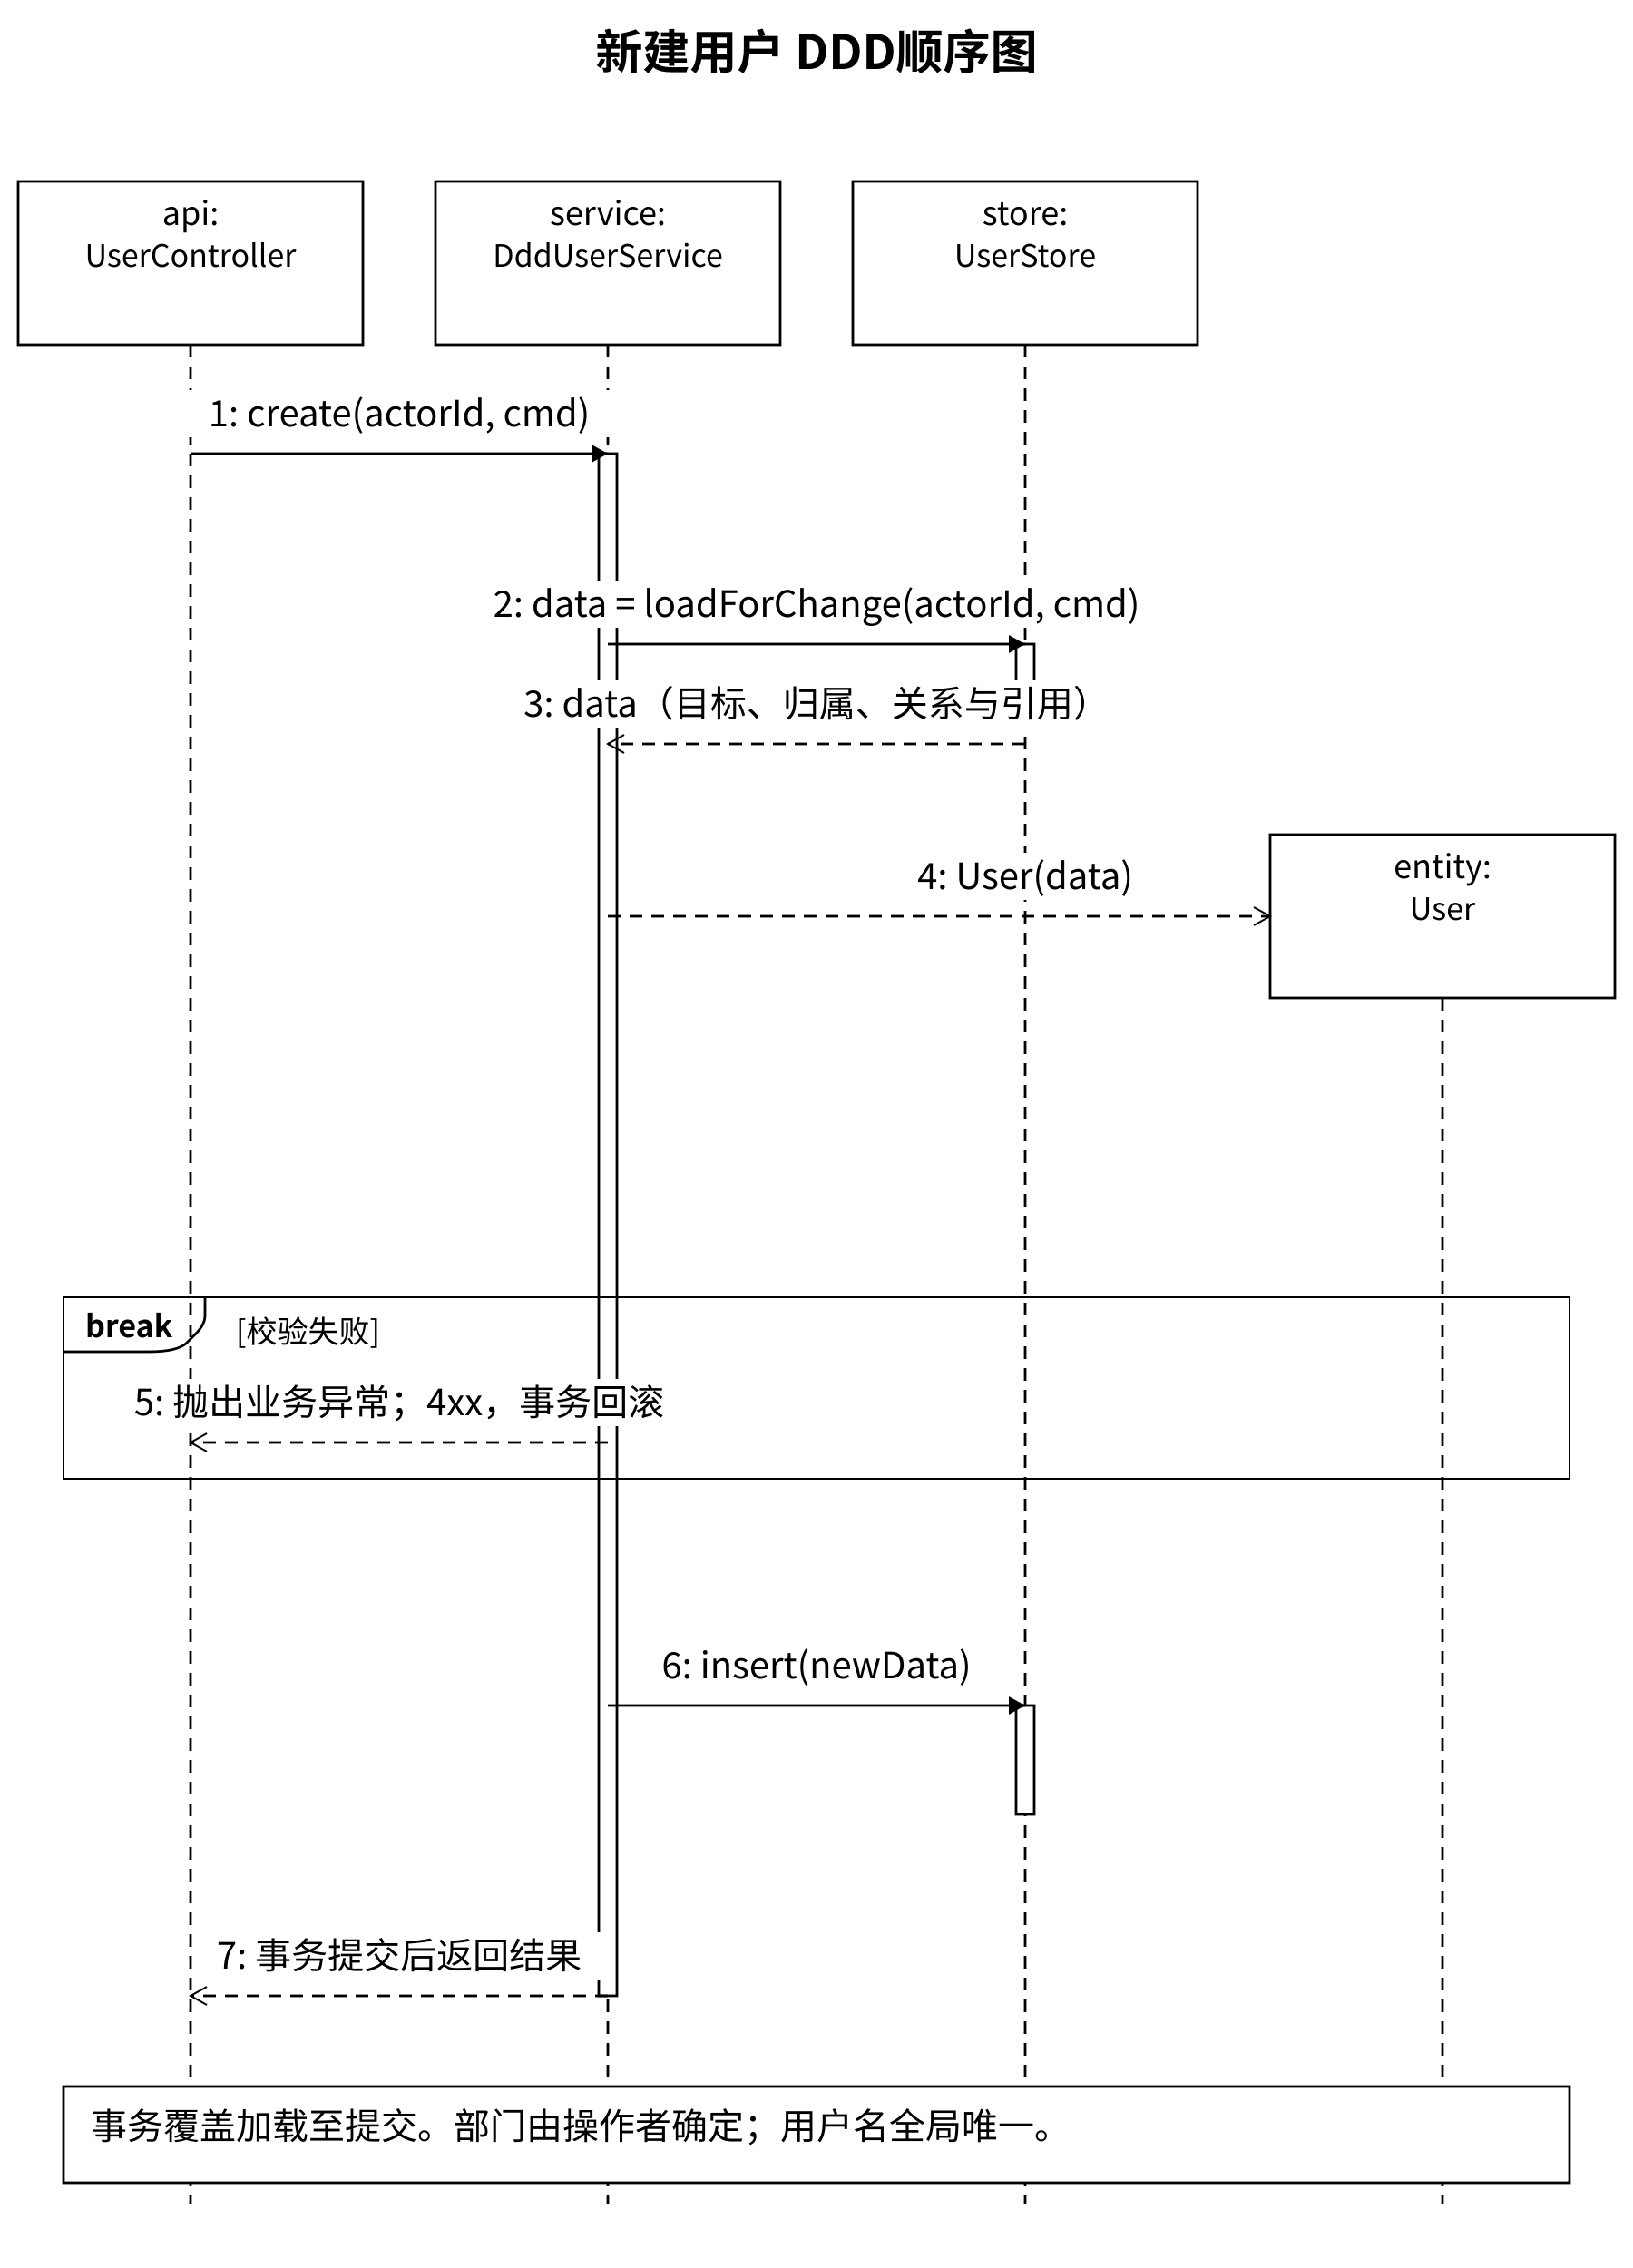
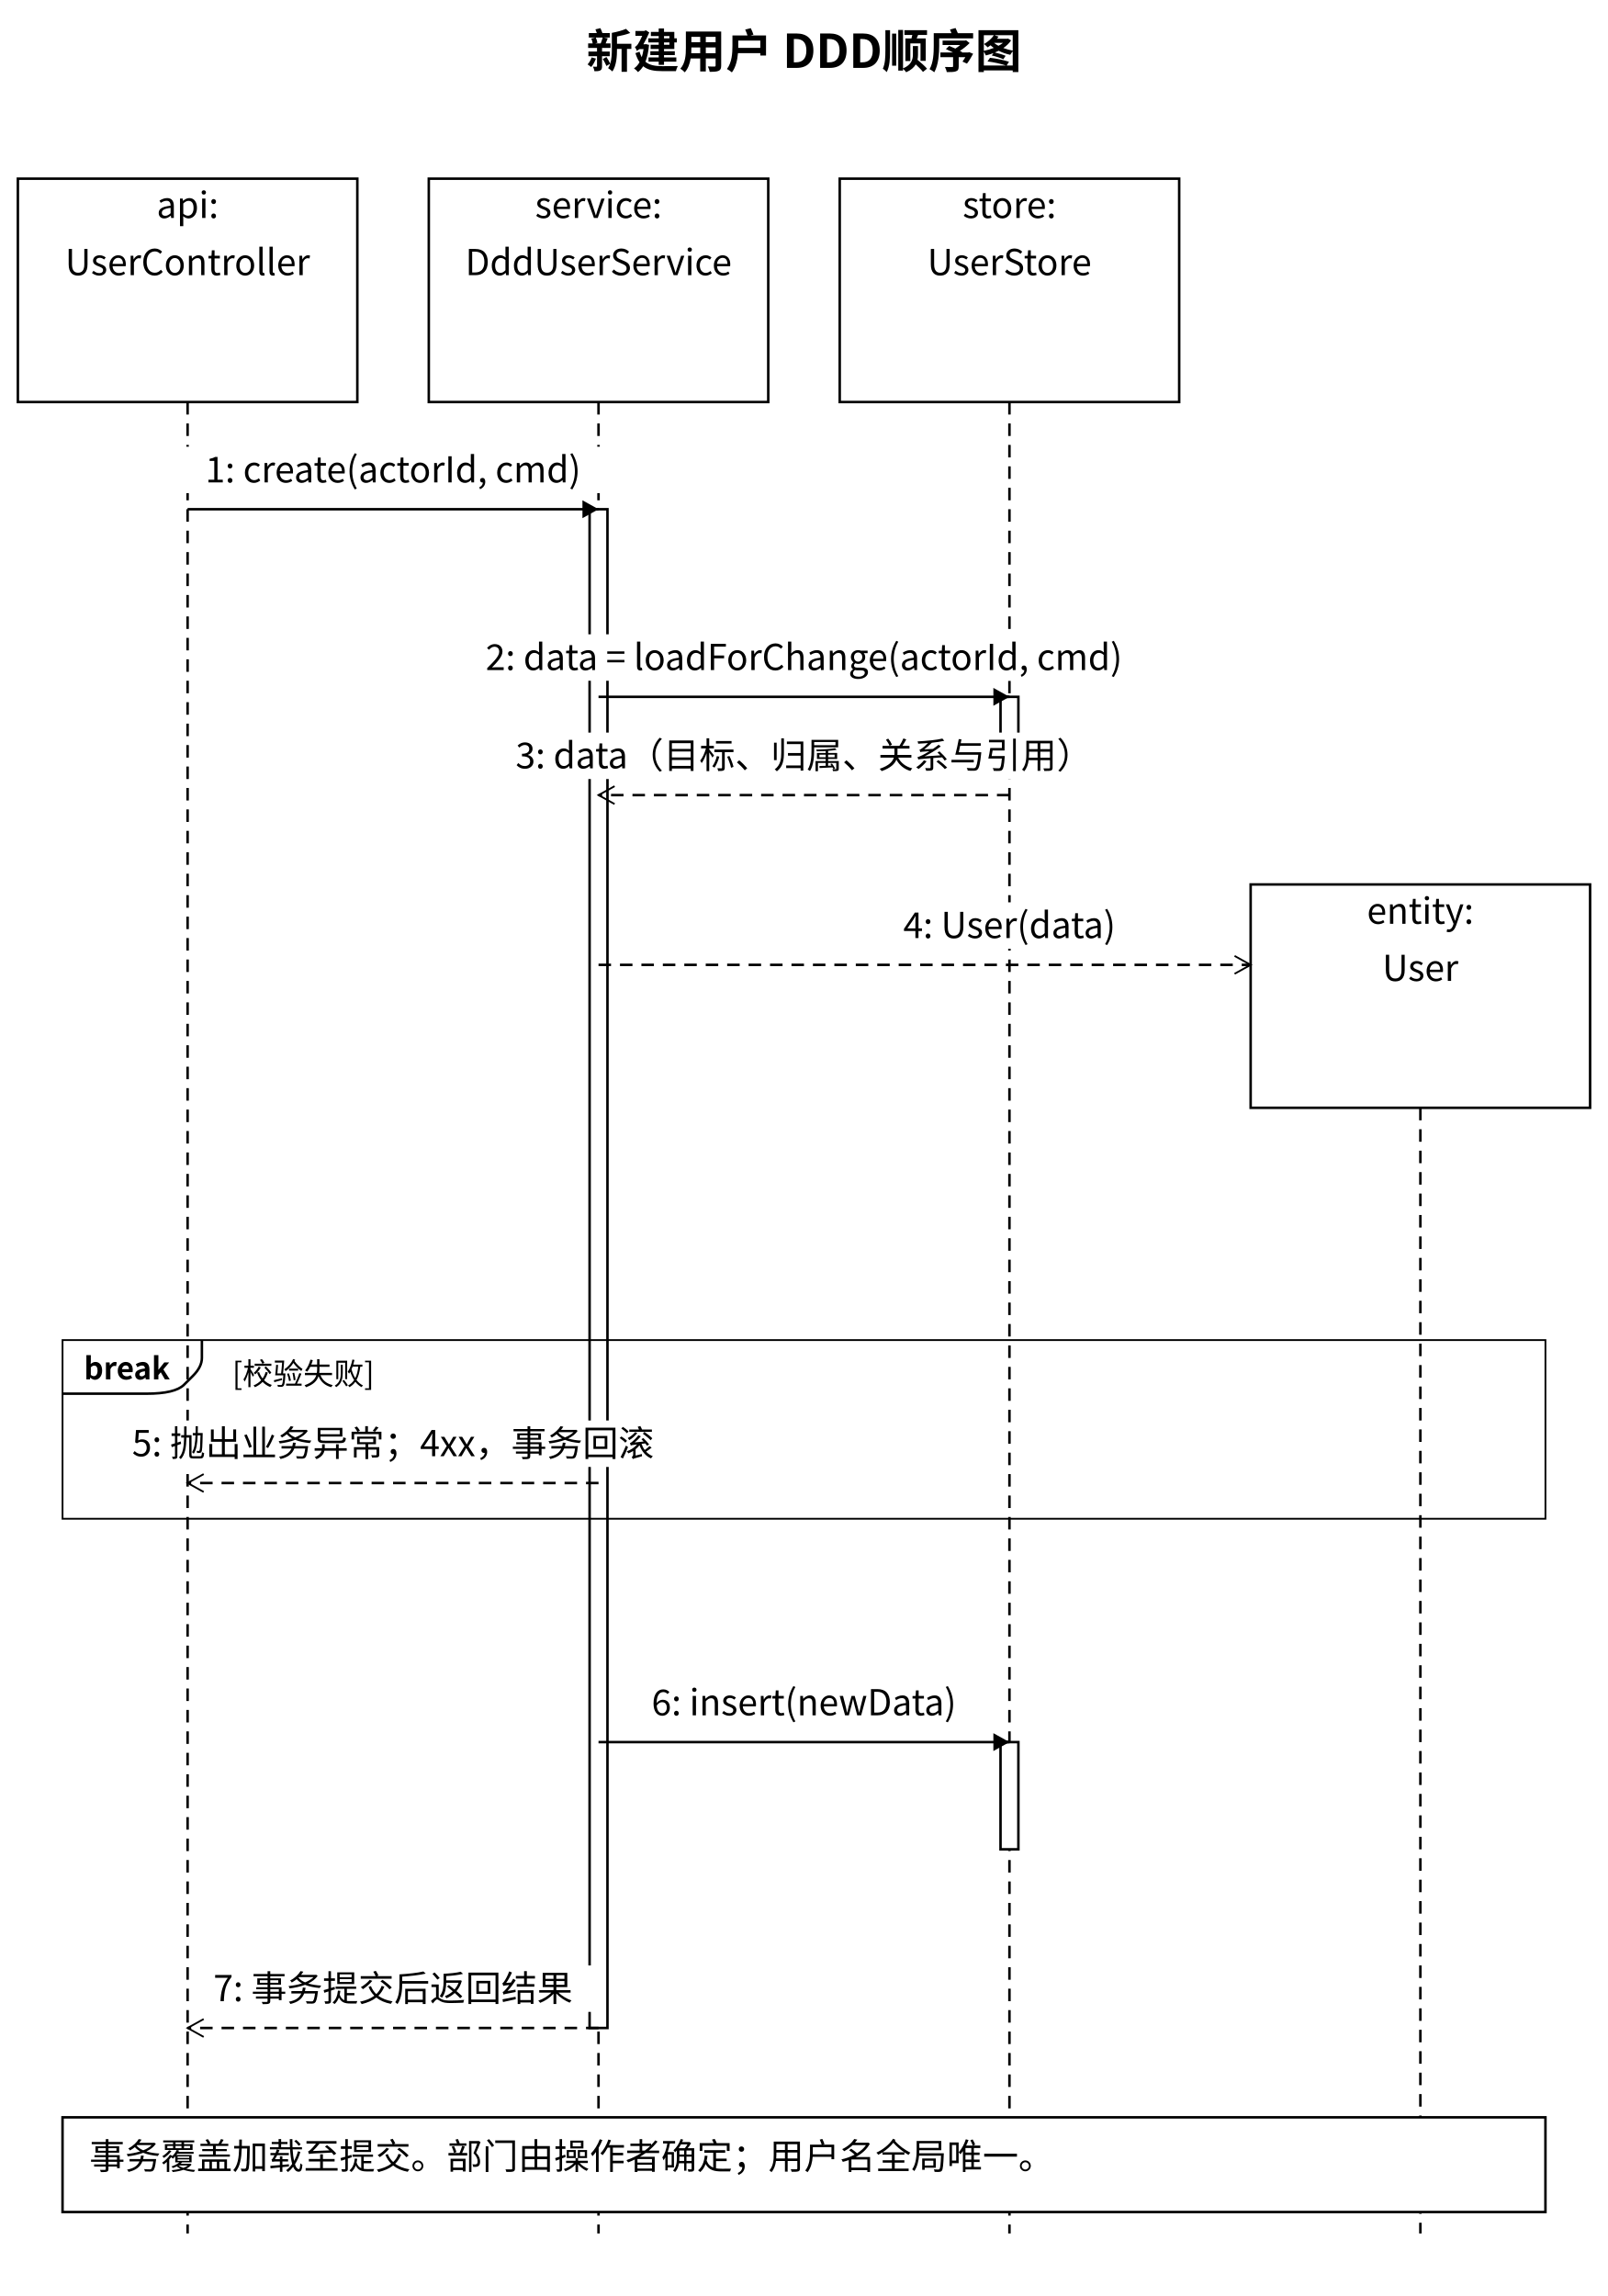
- <svg xmlns="http://www.w3.org/2000/svg" width="900" height="1250" viewBox="0 0 900 1250">
+ <svg xmlns="http://www.w3.org/2000/svg" width="900" height="1285" viewBox="0 0 900 1285">
  <style>text{font-family:'PingFang SC','Microsoft YaHei','Noto Sans CJK SC',system-ui,sans-serif;fill:black}</style>
  <defs>
    <marker id="open" markerWidth="12" markerHeight="12" refX="10" refY="6" orient="auto" markerUnits="userSpaceOnUse">
      <path d="M1,1 L10,6 L1,11" fill="none" stroke="black" />
    </marker>
    <marker id="filled" markerWidth="12" markerHeight="12" refX="10" refY="6" orient="auto" markerUnits="userSpaceOnUse">
      <path d="M1,1 L10,6 L1,11 Z" fill="black" />
    </marker>
    <marker id="triangle" markerWidth="16" markerHeight="16" refX="14" refY="8" orient="auto" markerUnits="userSpaceOnUse">
      <path d="M1,1 L14,8 L1,15 Z" fill="white" stroke="black" />
    </marker>
  </defs>
  <rect width="100%" height="100%" fill="white" />
  <text x="450.0" y="38" font-size="26" text-anchor="middle" font-weight="600">新建用户 DDD顺序图</text>
-   <rect x="10" y="100" width="190" height="90" rx="0" fill="white" stroke="black" stroke-width="1.4" />
-   <text x="105" y="124" font-size="18" text-anchor="middle" font-weight="400">api:</text>
-   <text x="105" y="147" font-size="17" text-anchor="middle" font-weight="400">UserController</text>
-   <path d="M 105,190 L 105,1215" fill="none" stroke="black" stroke-width="1.4" stroke-dasharray="7 5" />
-   <rect x="240" y="100" width="190" height="90" rx="0" fill="white" stroke="black" stroke-width="1.4" />
-   <text x="335" y="124" font-size="18" text-anchor="middle" font-weight="400">service:</text>
-   <text x="335" y="147" font-size="17" text-anchor="middle" font-weight="400">DddUserService</text>
-   <path d="M 335,190 L 335,1215" fill="none" stroke="black" stroke-width="1.4" stroke-dasharray="7 5" />
-   <rect x="470" y="100" width="190" height="90" rx="0" fill="white" stroke="black" stroke-width="1.4" />
-   <text x="565" y="124" font-size="18" text-anchor="middle" font-weight="400">store:</text>
-   <text x="565" y="147" font-size="17" text-anchor="middle" font-weight="400">UserStore</text>
-   <path d="M 565,190 L 565,1215" fill="none" stroke="black" stroke-width="1.4" stroke-dasharray="7 5" />
-   <rect x="700" y="460" width="190" height="90" rx="0" fill="white" stroke="black" stroke-width="1.4" />
-   <text x="795" y="484" font-size="18" text-anchor="middle" font-weight="400">entity:</text>
-   <text x="795" y="507" font-size="17" text-anchor="middle" font-weight="400">User</text>
-   <path d="M 795,550 L 795,1215" fill="none" stroke="black" stroke-width="1.4" stroke-dasharray="7 5" />
-   <rect x="330" y="250" width="10" height="850" rx="0" fill="white" stroke="black" stroke-width="1.4" />
-   <path d="M 105,250 L 335,250" fill="none" stroke="black" stroke-width="1.4" marker-end="url(#filled)" />
-   <rect x="83.9" y="215" width="272.2" height="26" fill="white" />
-   <text x="220.0" y="235" font-size="20" text-anchor="middle" font-weight="400">1: create(actorId, cmd)</text>
-   <rect x="560" y="355" width="10" height="45" rx="0" fill="white" stroke="black" stroke-width="1.4" />
-   <path d="M 335,355 L 565,355" fill="none" stroke="black" stroke-width="1.4" marker-end="url(#filled)" />
-   <rect x="234.1" y="320" width="431.8" height="26" fill="white" />
-   <text x="450.0" y="340" font-size="20" text-anchor="middle" font-weight="400">2: data = loadForChange(actorId, cmd)</text>
-   <path d="M 565,410 L 335,410" fill="none" stroke="black" stroke-width="1.4" stroke-dasharray="7 5" marker-end="url(#open)" />
-   <rect x="275.1" y="375" width="349.8" height="26" fill="white" />
-   <text x="450.0" y="395" font-size="20" text-anchor="middle" font-weight="400">3: data（目标、归属、关系与引用）</text>
-   <path d="M 335,505 L 700,505" fill="none" stroke="black" stroke-width="1.4" stroke-dasharray="7 5" marker-end="url(#open)" />
-   <rect x="485.9" y="470" width="158.2" height="26" fill="white" />
-   <text x="565.0" y="490" font-size="20" text-anchor="middle" font-weight="400">4: User(data)</text>
-   <rect x="35" y="715" width="830" height="100" fill="none" stroke="black" />
-   <path d="M 35,745 L 82.0,745.0 Q 98,745 103.0,740.0 L 108.0,735.0 Q 113,730 113.0,725.0 L 113,715" fill="none" stroke="black" stroke-width="1.4" />
-   <text x="47" y="737" font-size="17" text-anchor="start" font-weight="600">break</text>
-   <rect x="125" y="723" width="97.38" height="23" fill="white" />
-   <text x="130" y="740" font-size="17" text-anchor="start" font-weight="400">[校验失败]</text>
-   <path d="M 335,795 L 105,795" fill="none" stroke="black" stroke-width="1.4" stroke-dasharray="7 5" marker-end="url(#open)" />
-   <rect x="60.8" y="760" width="318.4" height="26" fill="white" />
-   <text x="220.0" y="780" font-size="20" text-anchor="middle" font-weight="400">5: 抛出业务异常；4xx，事务回滚</text>
-   <rect x="560" y="940" width="10" height="60" rx="0" fill="white" stroke="black" stroke-width="1.4" />
-   <path d="M 335,940 L 565,940" fill="none" stroke="black" stroke-width="1.4" marker-end="url(#filled)" />
-   <rect x="342.4" y="905" width="215.2" height="26" fill="white" />
-   <text x="450.0" y="925" font-size="20" text-anchor="middle" font-weight="400">6: insert(newData)</text>
-   <path d="M 335,1100 L 105,1100" fill="none" stroke="black" stroke-width="1.4" stroke-dasharray="7 5" marker-end="url(#open)" />
-   <rect x="107.9" y="1065" width="224.2" height="26" fill="white" />
-   <text x="220.0" y="1085" font-size="20" text-anchor="middle" font-weight="400">7: 事务提交后返回结果</text>
-   <rect x="35" y="1150" width="830" height="53" rx="0" fill="white" stroke="black" stroke-width="1.4" />
-   <text x="50" y="1179" font-size="20" text-anchor="start" font-weight="400">事务覆盖加载至提交。部门由操作者确定；用户名全局唯一。</text>
+   <rect x="10" y="100" width="190" height="125" rx="0" fill="white" stroke="black" stroke-width="1.4" />
+   <text x="105" y="122" font-size="20" text-anchor="middle" font-weight="400">api:</text>
+   <text x="105" y="154" font-size="20" text-anchor="middle" font-weight="400">UserController</text>
+   <path d="M 105,225 L 105,1250" fill="none" stroke="black" stroke-width="1.4" stroke-dasharray="7 5" />
+   <rect x="240" y="100" width="190" height="125" rx="0" fill="white" stroke="black" stroke-width="1.4" />
+   <text x="335" y="122" font-size="20" text-anchor="middle" font-weight="400">service:</text>
+   <text x="335" y="154" font-size="20" text-anchor="middle" font-weight="400">DddUserService</text>
+   <path d="M 335,225 L 335,1250" fill="none" stroke="black" stroke-width="1.4" stroke-dasharray="7 5" />
+   <rect x="470" y="100" width="190" height="125" rx="0" fill="white" stroke="black" stroke-width="1.4" />
+   <text x="565" y="122" font-size="20" text-anchor="middle" font-weight="400">store:</text>
+   <text x="565" y="154" font-size="20" text-anchor="middle" font-weight="400">UserStore</text>
+   <path d="M 565,225 L 565,1250" fill="none" stroke="black" stroke-width="1.4" stroke-dasharray="7 5" />
+   <rect x="700" y="495" width="190" height="125" rx="0" fill="white" stroke="black" stroke-width="1.4" />
+   <text x="795" y="517" font-size="20" text-anchor="middle" font-weight="400">entity:</text>
+   <text x="795" y="549" font-size="20" text-anchor="middle" font-weight="400">User</text>
+   <path d="M 795,620 L 795,1250" fill="none" stroke="black" stroke-width="1.4" stroke-dasharray="7 5" />
+   <rect x="330" y="285" width="10" height="850" rx="0" fill="white" stroke="black" stroke-width="1.4" />
+   <path d="M 105,285 L 335,285" fill="none" stroke="black" stroke-width="1.4" marker-end="url(#filled)" />
+   <rect x="83.9" y="250" width="272.2" height="26" fill="white" />
+   <text x="220.0" y="270" font-size="20" text-anchor="middle" font-weight="400">1: create(actorId, cmd)</text>
+   <rect x="560" y="390" width="10" height="45" rx="0" fill="white" stroke="black" stroke-width="1.4" />
+   <path d="M 335,390 L 565,390" fill="none" stroke="black" stroke-width="1.4" marker-end="url(#filled)" />
+   <rect x="234.1" y="355" width="431.8" height="26" fill="white" />
+   <text x="450.0" y="375" font-size="20" text-anchor="middle" font-weight="400">2: data = loadForChange(actorId, cmd)</text>
+   <path d="M 565,445 L 335,445" fill="none" stroke="black" stroke-width="1.4" stroke-dasharray="7 5" marker-end="url(#open)" />
+   <rect x="275.1" y="410" width="349.8" height="26" fill="white" />
+   <text x="450.0" y="430" font-size="20" text-anchor="middle" font-weight="400">3: data（目标、归属、关系与引用）</text>
+   <path d="M 335,540 L 700,540" fill="none" stroke="black" stroke-width="1.4" stroke-dasharray="7 5" marker-end="url(#open)" />
+   <rect x="485.9" y="505" width="158.2" height="26" fill="white" />
+   <text x="565.0" y="525" font-size="20" text-anchor="middle" font-weight="400">4: User(data)</text>
+   <rect x="35" y="750" width="830" height="100" fill="none" stroke="black" />
+   <path d="M 35,780 L 82.0,780.0 Q 98,780 103.0,775.0 L 108.0,770.0 Q 113,765 113.0,760.0 L 113,750" fill="none" stroke="black" stroke-width="1.4" />
+   <text x="47" y="772" font-size="17" text-anchor="start" font-weight="600">break</text>
+   <rect x="125" y="758" width="97.38" height="23" fill="white" />
+   <text x="130" y="775" font-size="17" text-anchor="start" font-weight="400">[校验失败]</text>
+   <path d="M 335,830 L 105,830" fill="none" stroke="black" stroke-width="1.4" stroke-dasharray="7 5" marker-end="url(#open)" />
+   <rect x="60.8" y="795" width="318.4" height="26" fill="white" />
+   <text x="220.0" y="815" font-size="20" text-anchor="middle" font-weight="400">5: 抛出业务异常；4xx，事务回滚</text>
+   <rect x="560" y="975" width="10" height="60" rx="0" fill="white" stroke="black" stroke-width="1.4" />
+   <path d="M 335,975 L 565,975" fill="none" stroke="black" stroke-width="1.4" marker-end="url(#filled)" />
+   <rect x="342.4" y="940" width="215.2" height="26" fill="white" />
+   <text x="450.0" y="960" font-size="20" text-anchor="middle" font-weight="400">6: insert(newData)</text>
+   <path d="M 335,1135 L 105,1135" fill="none" stroke="black" stroke-width="1.4" stroke-dasharray="7 5" marker-end="url(#open)" />
+   <rect x="107.9" y="1100" width="224.2" height="26" fill="white" />
+   <text x="220.0" y="1120" font-size="20" text-anchor="middle" font-weight="400">7: 事务提交后返回结果</text>
+   <rect x="35" y="1185" width="830" height="53" rx="0" fill="white" stroke="black" stroke-width="1.4" />
+   <text x="50" y="1214" font-size="20" text-anchor="start" font-weight="400">事务覆盖加载至提交。部门由操作者确定；用户名全局唯一。</text>
</svg>
